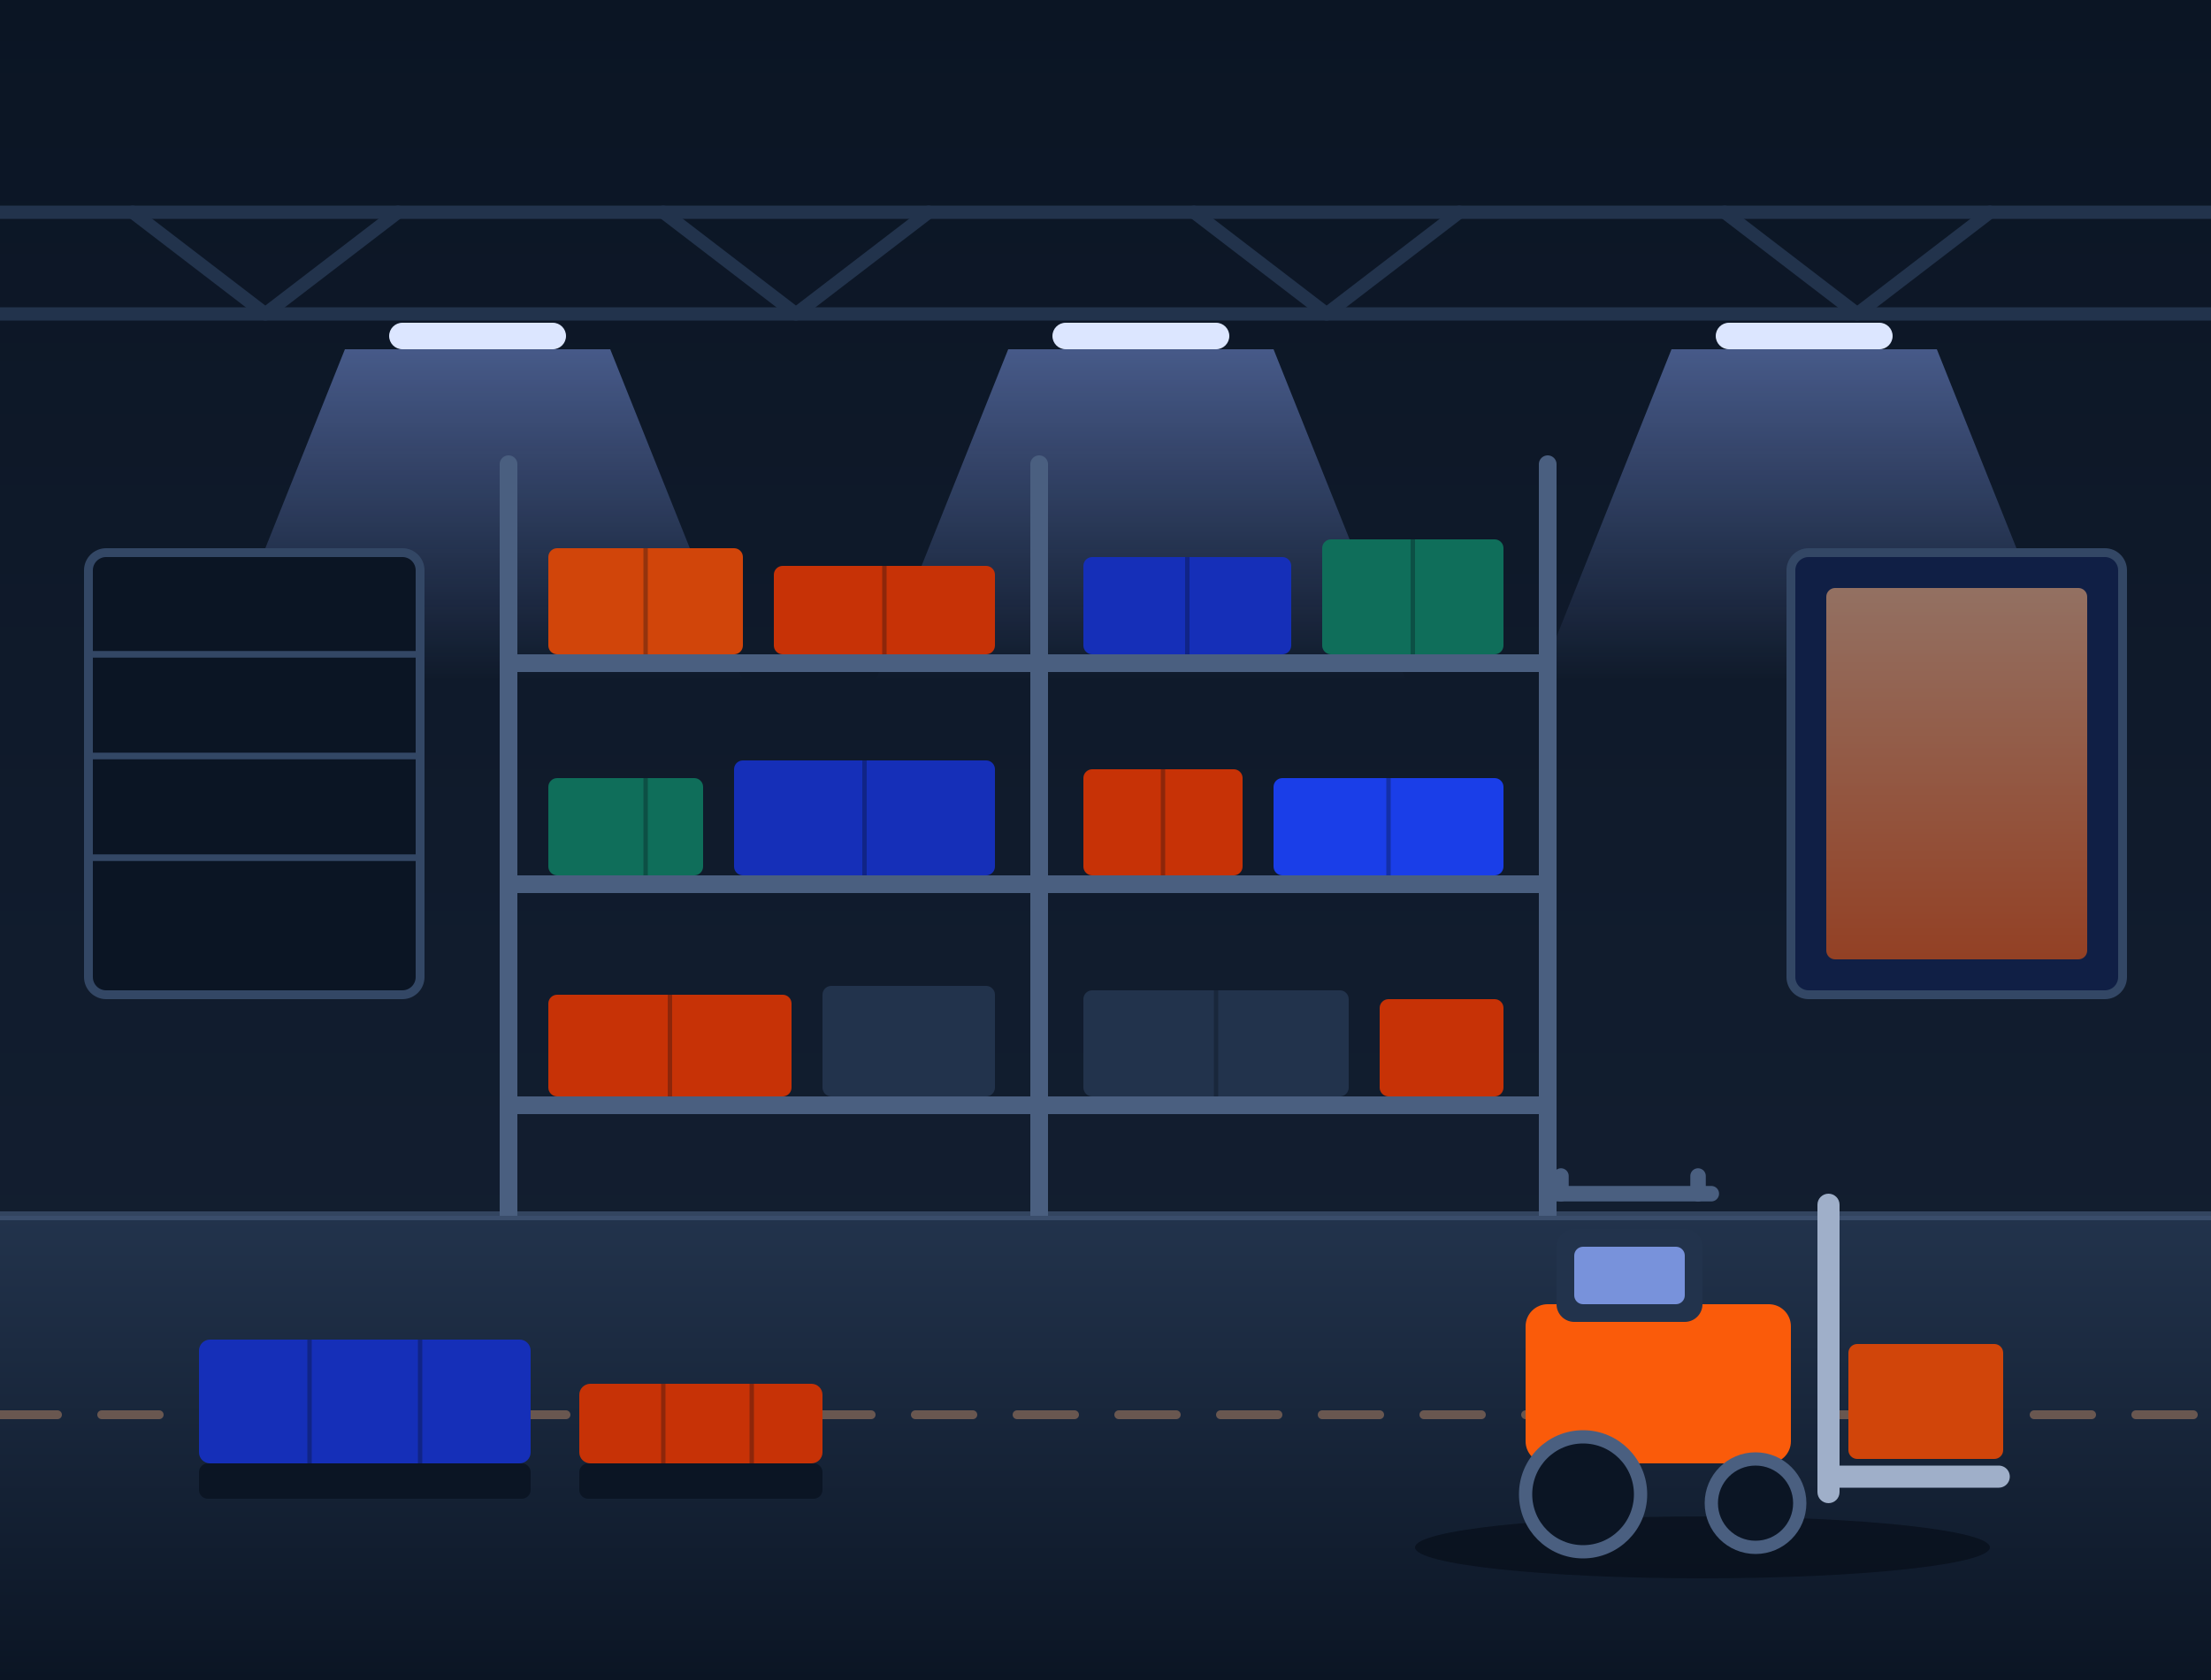
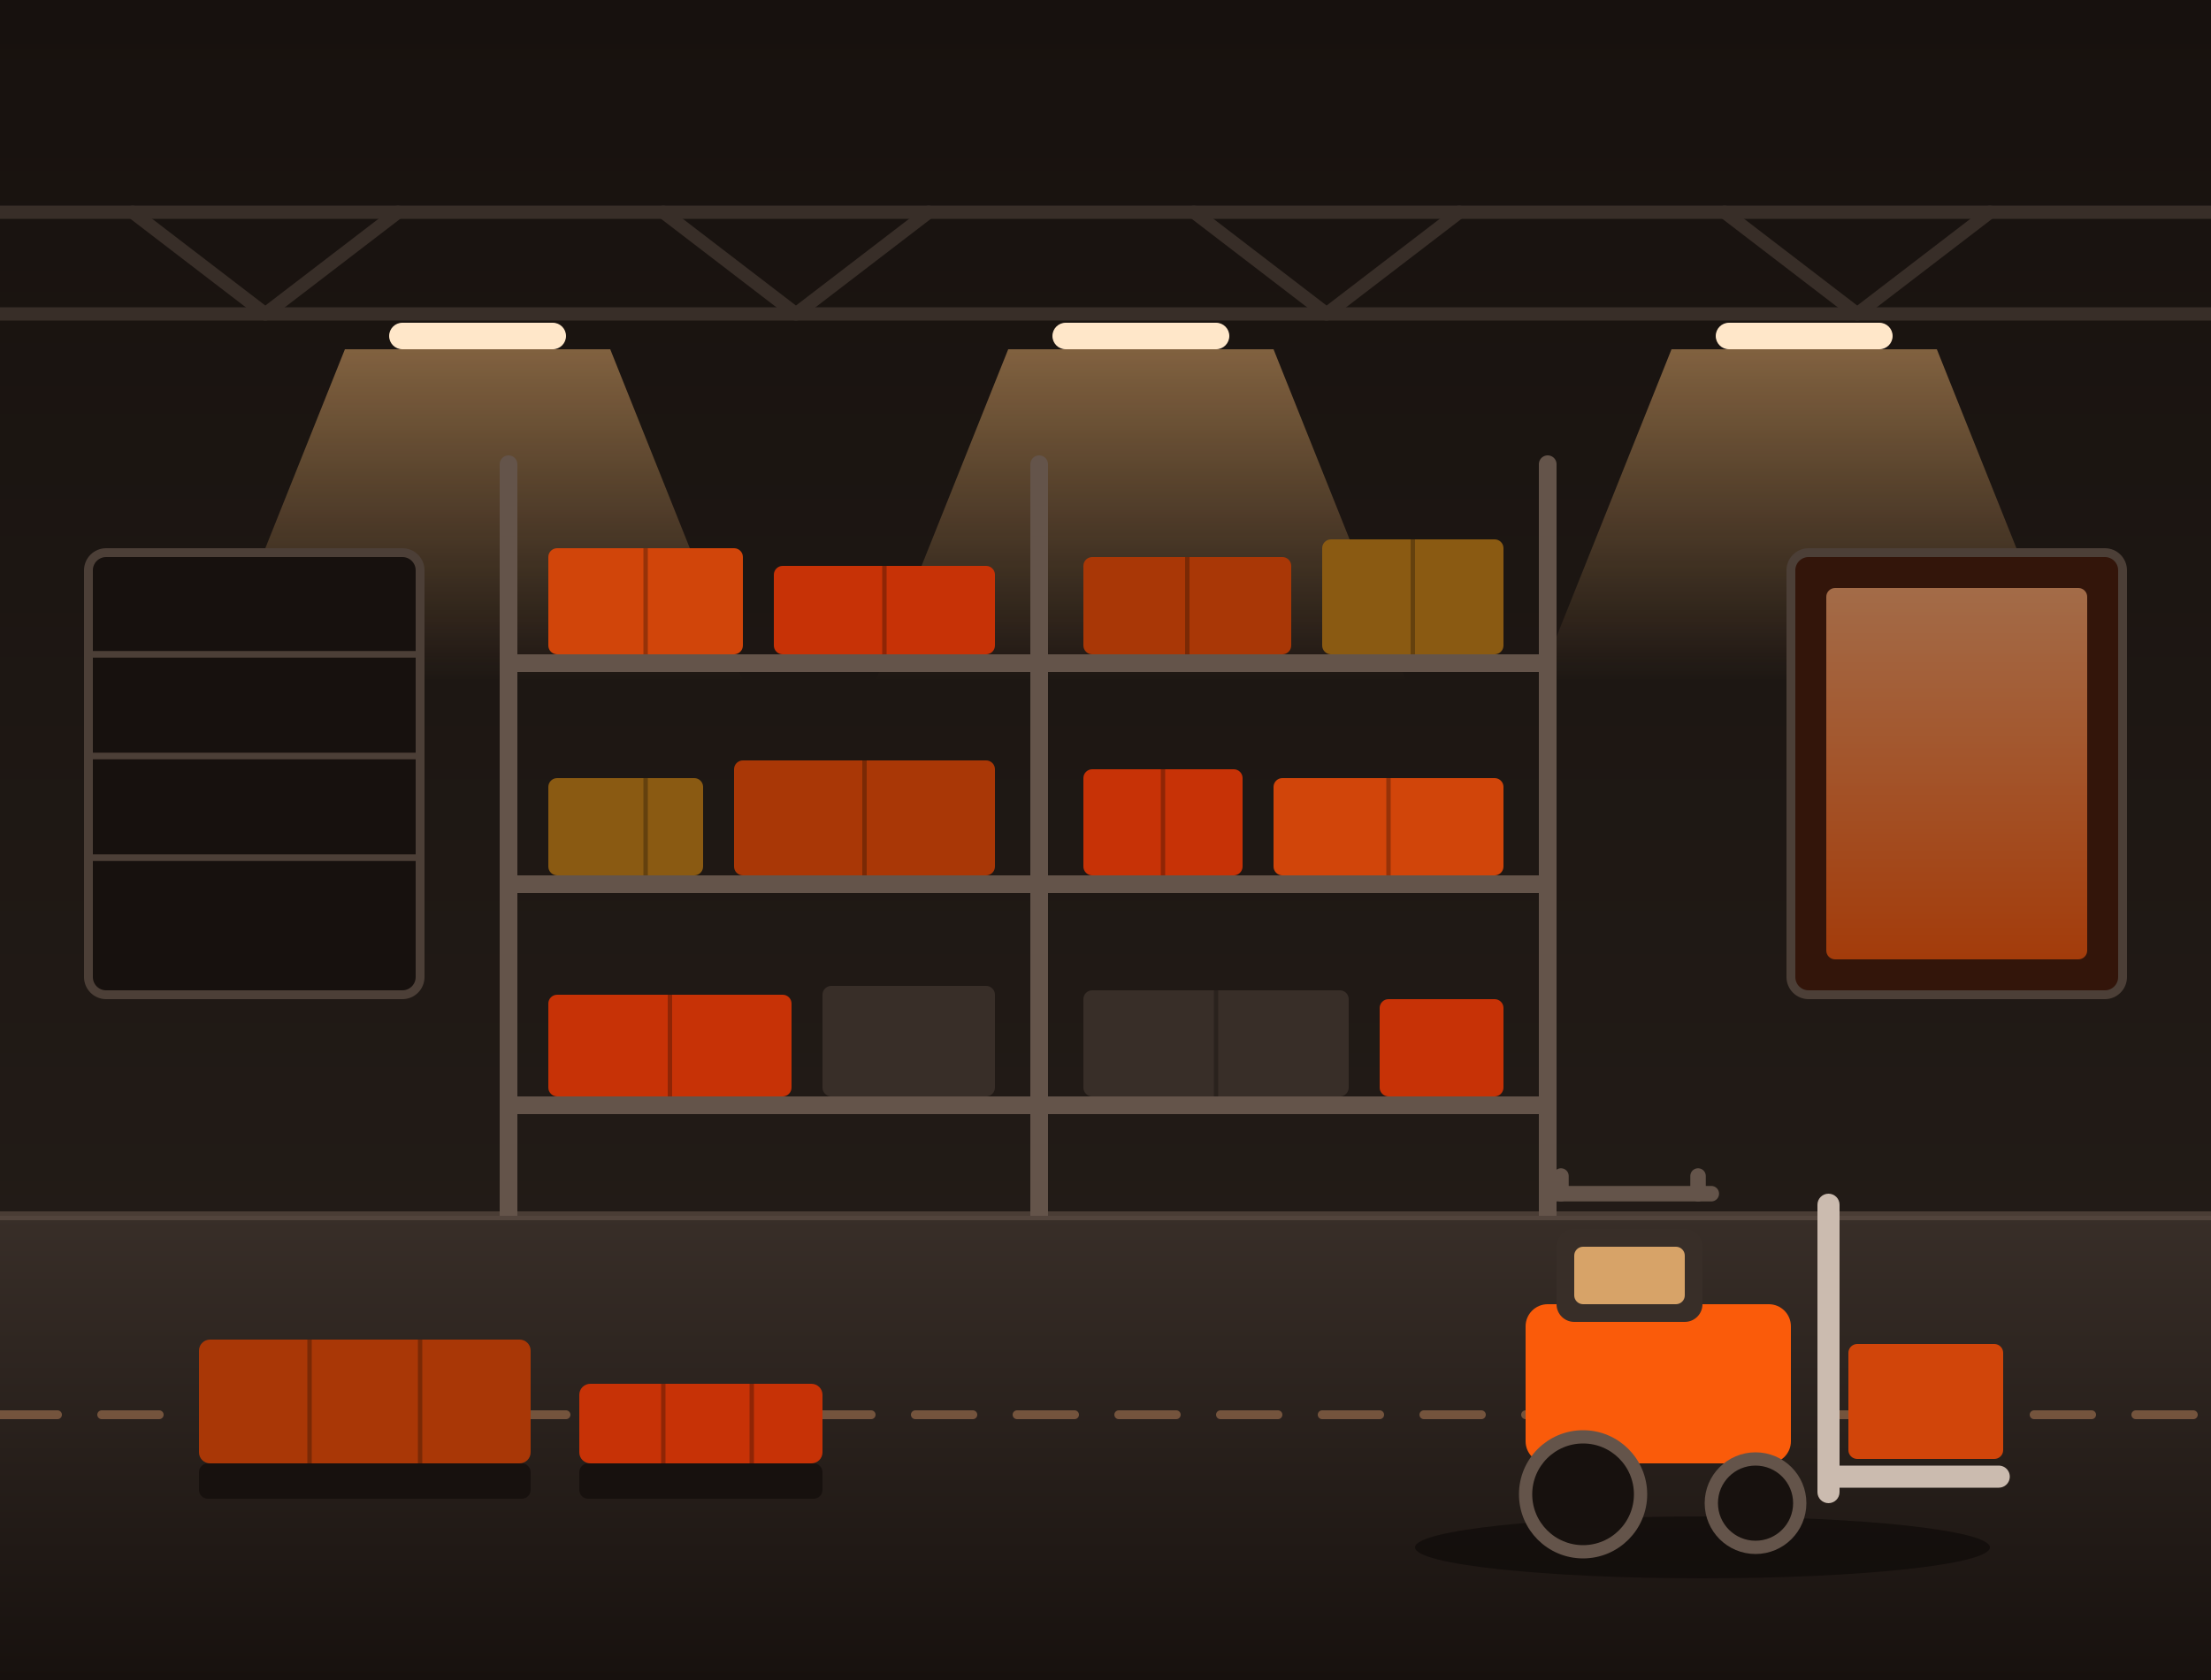
<svg xmlns="http://www.w3.org/2000/svg" viewBox="0 0 1000 760" width="1000" height="760" role="img" aria-label="Illustration of a FreightBridge fulfillment warehouse with pallet racking, a forklift and loading bays">
  <defs>
    <linearGradient id="wWall" x1="0" y1="0" x2="0" y2="1">
-       <stop offset="0%" stop-color="#0B1524" />
-       <stop offset="100%" stop-color="#152134" />
+       <stop offset="0%" stop-color="#17110E" />
+       <stop offset="100%" stop-color="#261F1A" />
    </linearGradient>
    <linearGradient id="wFloor" x1="0" y1="0" x2="0" y2="1">
-       <stop offset="0%" stop-color="#22334C" />
-       <stop offset="100%" stop-color="#0B1524" />
+       <stop offset="0%" stop-color="#382E28" />
+       <stop offset="100%" stop-color="#17110E" />
    </linearGradient>
    <linearGradient id="wLight" x1="0" y1="0" x2="0" y2="1">
-       <stop offset="0%" stop-color="#8DAAFF" stop-opacity="0.45" />
-       <stop offset="100%" stop-color="#8DAAFF" stop-opacity="0" />
+       <stop offset="0%" stop-color="#FFC078" stop-opacity="0.45" />
+       <stop offset="100%" stop-color="#FFC078" stop-opacity="0" />
    </linearGradient>
    <linearGradient id="wBay" x1="0" y1="0" x2="0" y2="1">
      <stop offset="0%" stop-color="#FFB37A" />
      <stop offset="100%" stop-color="#FF5C0A" />
    </linearGradient>
  </defs>
  <rect width="1000" height="760" fill="url(#wWall)" />
-   <g stroke="#22334C" stroke-width="6" fill="none" stroke-linecap="round">
+   <g stroke="#382E28" stroke-width="6" fill="none" stroke-linecap="round">
    <path d="M0 96h1000" />
    <path d="M60 96l60 46M180 96l-60 46M300 96l60 46M420 96l-60 46M540 96l60 46M660 96l-60 46M780 96l60 46M900 96l-60 46" />
    <path d="M0 142h1000" />
  </g>
  <g>
-     <rect x="176" y="146" width="80" height="12" rx="6" fill="#DCE6FF" />
+     <rect x="176" y="146" width="80" height="12" rx="6" fill="#FFE7C9" />
    <path d="M156 158h120l60 150H96z" fill="url(#wLight)" />
-     <rect x="476" y="146" width="80" height="12" rx="6" fill="#DCE6FF" />
+     <rect x="476" y="146" width="80" height="12" rx="6" fill="#FFE7C9" />
    <path d="M456 158h120l60 150H396z" fill="url(#wLight)" />
-     <rect x="776" y="146" width="80" height="12" rx="6" fill="#DCE6FF" />
+     <rect x="776" y="146" width="80" height="12" rx="6" fill="#FFE7C9" />
    <path d="M756 158h120l60 150H696z" fill="url(#wLight)" />
  </g>
  <g>
-     <rect x="40" y="250" width="150" height="200" rx="8" fill="#0B1524" stroke="#334765" stroke-width="4" />
-     <rect x="810" y="250" width="150" height="200" rx="8" fill="#101F45" stroke="#334765" stroke-width="4" />
+     <rect x="40" y="250" width="150" height="200" rx="8" fill="#17110E" stroke="#4C3F37" stroke-width="4" />
+     <rect x="810" y="250" width="150" height="200" rx="8" fill="#33150A" stroke="#4C3F37" stroke-width="4" />
    <rect x="826" y="266" width="118" height="168" rx="4" fill="url(#wBay)" opacity="0.55" />
-     <g stroke="#334765" stroke-width="3">
+     <g stroke="#4C3F37" stroke-width="3">
      <path d="M40 296h150M40 342h150M40 388h150" />
    </g>
  </g>
  <g>
-     <g stroke="#4A5F80" stroke-width="8" stroke-linecap="round">
+     <g stroke="#64544A" stroke-width="8" stroke-linecap="round">
      <path d="M230 210v340M470 210v340M700 210v340" />
      <path d="M230 300h240M230 400h240M230 500h240" />
      <path d="M470 300h230M470 400h230M470 500h230" />
    </g>
    <g>
      <rect x="248" y="248" width="88" height="48" rx="4" fill="#D1450A" />
      <rect x="350" y="256" width="100" height="40" rx="4" fill="#C73206" />
-       <rect x="248" y="352" width="70" height="44" rx="4" fill="#0F6E5A" />
-       <rect x="332" y="344" width="118" height="52" rx="4" fill="#152FB8" />
+       <rect x="248" y="352" width="70" height="44" rx="4" fill="#8A5A12" />
+       <rect x="332" y="344" width="118" height="52" rx="4" fill="#A93706" />
      <rect x="248" y="450" width="110" height="46" rx="4" fill="#C73206" />
-       <rect x="372" y="446" width="78" height="50" rx="4" fill="#22334C" />
-       <rect x="490" y="252" width="94" height="44" rx="4" fill="#152FB8" />
-       <rect x="598" y="244" width="82" height="52" rx="4" fill="#0F6E5A" />
+       <rect x="372" y="446" width="78" height="50" rx="4" fill="#382E28" />
+       <rect x="490" y="252" width="94" height="44" rx="4" fill="#A93706" />
+       <rect x="598" y="244" width="82" height="52" rx="4" fill="#8A5A12" />
      <rect x="490" y="348" width="72" height="48" rx="4" fill="#C73206" />
-       <rect x="576" y="352" width="104" height="44" rx="4" fill="#1A3EE8" />
-       <rect x="490" y="448" width="120" height="48" rx="4" fill="#22334C" />
+       <rect x="576" y="352" width="104" height="44" rx="4" fill="#D1450A" />
+       <rect x="490" y="448" width="120" height="48" rx="4" fill="#382E28" />
      <rect x="624" y="452" width="56" height="44" rx="4" fill="#C73206" />
    </g>
-     <g stroke="#050B15" stroke-opacity="0.3" stroke-width="2">
+     <g stroke="#0C0806" stroke-opacity="0.3" stroke-width="2">
      <path d="M292 248v48M400 256v40M292 352v44M391 344v52M303 450v46M537 252v44M639 244v52M526 348v48M628 352v44M550 448v48" />
    </g>
  </g>
  <rect y="550" width="1000" height="210" fill="url(#wFloor)" />
-   <rect y="548" width="1000" height="4" fill="#4A5F80" opacity="0.6" />
+   <rect y="548" width="1000" height="4" fill="#64544A" opacity="0.6" />
  <g stroke="#FFB37A" stroke-opacity="0.35" stroke-width="4" stroke-dasharray="26 20" stroke-linecap="round">
    <path d="M0 640h1000" />
  </g>
  <g>
-     <ellipse cx="770" cy="700" rx="130" ry="14" fill="#050B15" opacity="0.6" />
+     <ellipse cx="770" cy="700" rx="130" ry="14" fill="#0C0806" opacity="0.6" />
    <rect x="690" y="590" width="120" height="72" rx="10" fill="#FA5B0A" />
-     <rect x="704" y="556" width="66" height="42" rx="8" fill="#22334C" />
-     <rect x="712" y="564" width="50" height="26" rx="4" fill="#8DAAFF" opacity="0.8" />
-     <g stroke="#4A5F80" stroke-width="7" stroke-linecap="round">
+     <rect x="704" y="556" width="66" height="42" rx="8" fill="#382E28" />
+     <rect x="712" y="564" width="50" height="26" rx="4" fill="#FFC078" opacity="0.8" />
+     <g stroke="#64544A" stroke-width="7" stroke-linecap="round">
      <path d="M700 540h74" />
      <path d="M706 540v-8M768 540v-8" />
    </g>
-     <rect x="822" y="540" width="10" height="140" rx="5" fill="#9FAFC9" />
-     <path d="M832 668h72" stroke="#9FAFC9" stroke-width="10" stroke-linecap="round" />
+     <rect x="822" y="540" width="10" height="140" rx="5" fill="#CBBBAF" />
+     <path d="M832 668h72" stroke="#CBBBAF" stroke-width="10" stroke-linecap="round" />
    <rect x="836" y="608" width="70" height="52" rx="4" fill="#D1450A" />
-     <circle cx="716" cy="676" r="26" fill="#0B1524" stroke="#4A5F80" stroke-width="6" />
-     <circle cx="794" cy="680" r="20" fill="#0B1524" stroke="#4A5F80" stroke-width="6" />
+     <circle cx="716" cy="676" r="26" fill="#17110E" stroke="#64544A" stroke-width="6" />
+     <circle cx="794" cy="680" r="20" fill="#17110E" stroke="#64544A" stroke-width="6" />
  </g>
  <g>
-     <rect x="90" y="606" width="150" height="56" rx="5" fill="#152FB8" />
-     <rect x="90" y="662" width="150" height="16" rx="4" fill="#0B1524" />
+     <rect x="90" y="606" width="150" height="56" rx="5" fill="#A93706" />
+     <rect x="90" y="662" width="150" height="16" rx="4" fill="#17110E" />
    <rect x="262" y="626" width="110" height="36" rx="5" fill="#C73206" />
-     <rect x="262" y="662" width="110" height="16" rx="4" fill="#0B1524" />
-     <g stroke="#050B15" stroke-opacity="0.3" stroke-width="2">
+     <rect x="262" y="662" width="110" height="16" rx="4" fill="#17110E" />
+     <g stroke="#0C0806" stroke-opacity="0.3" stroke-width="2">
      <path d="M140 606v56M190 606v56M300 626v36M340 626v36" />
    </g>
  </g>
</svg>
